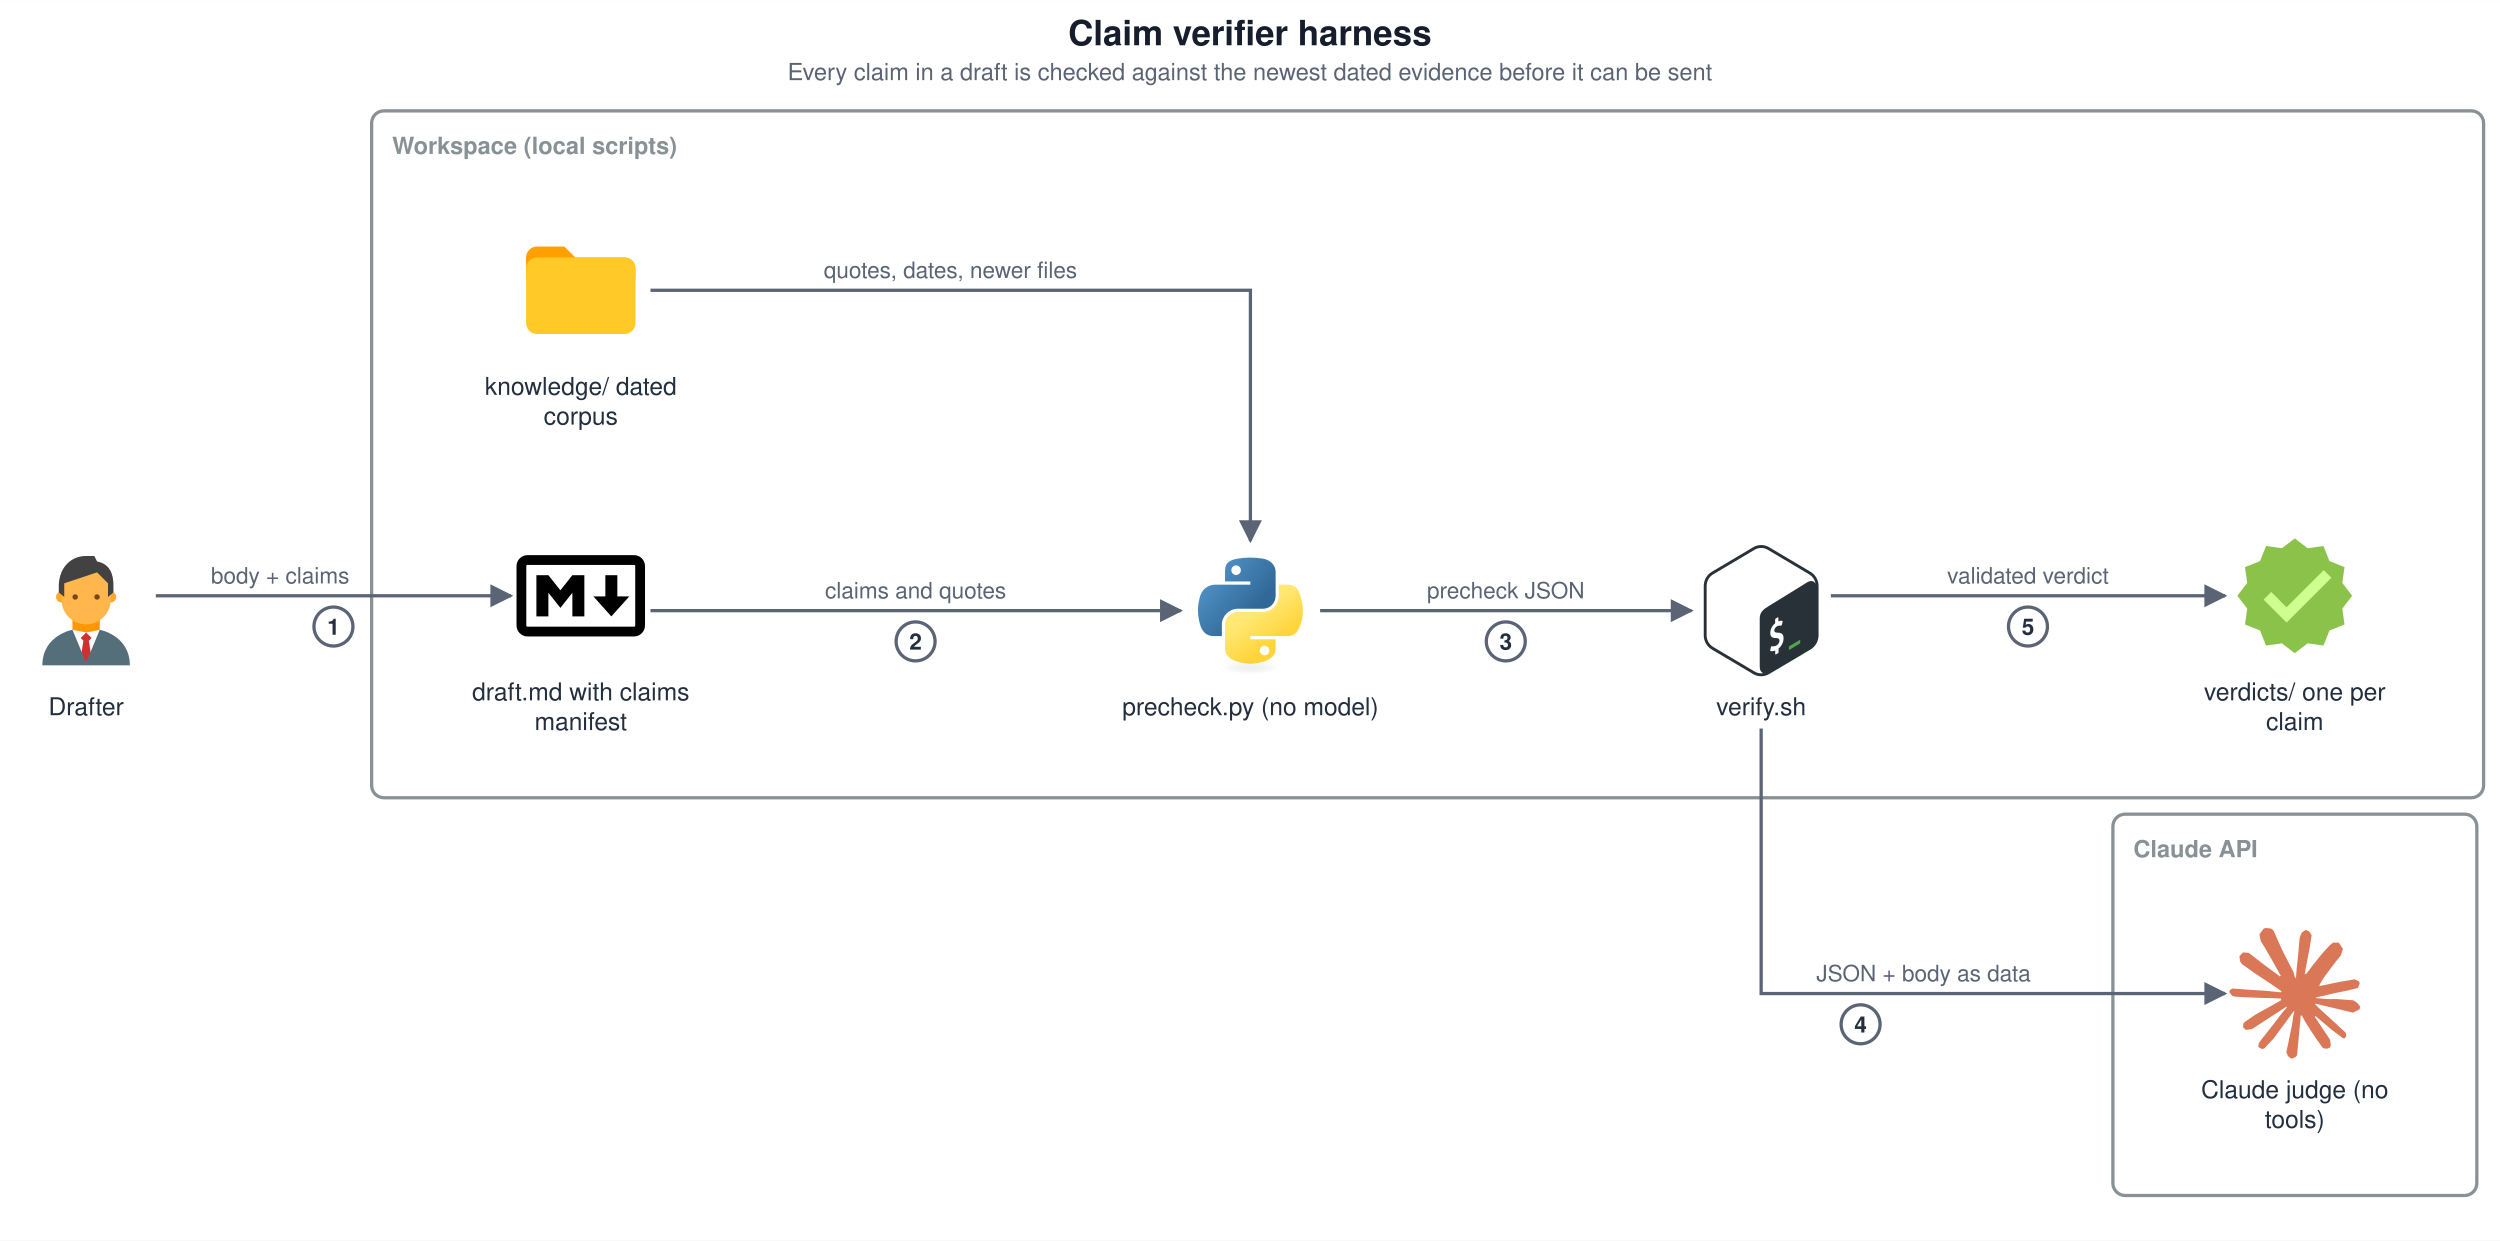
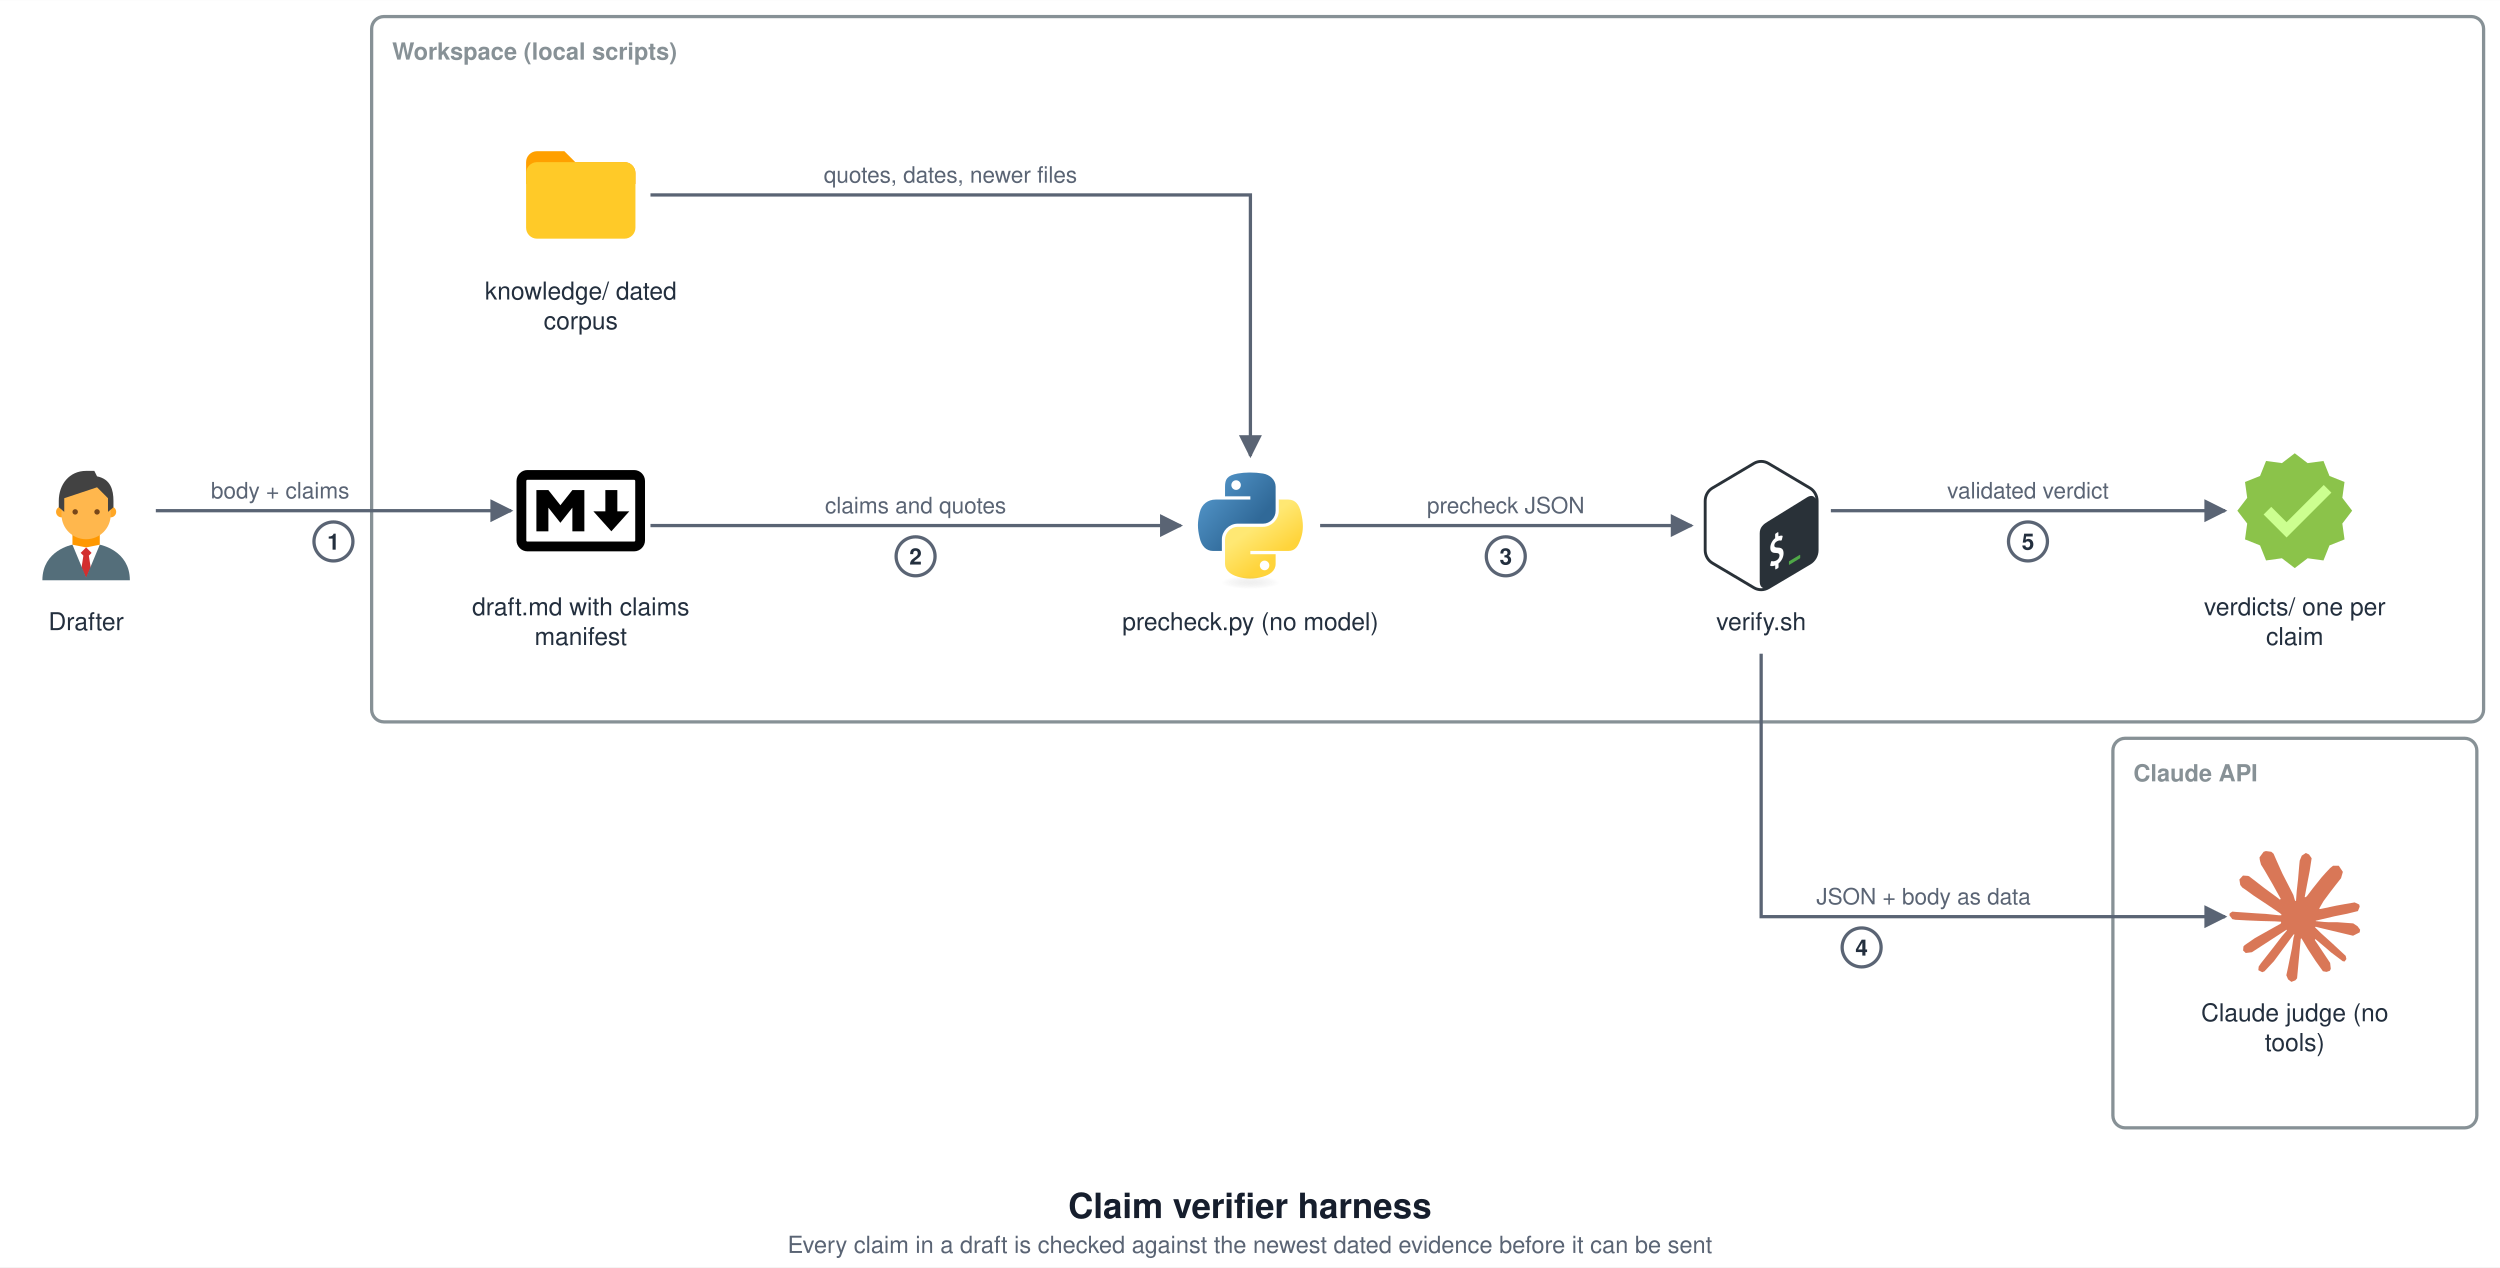
- <svg xmlns="http://www.w3.org/2000/svg" width="1219" height="605" viewBox="0 0 1219.30 605.00" font-family="Helvetica Neue, Helvetica, Arial, sans-serif">
+ <svg xmlns="http://www.w3.org/2000/svg" width="1219" height="618" viewBox="0 0 1219.30 618.00" font-family="Helvetica Neue, Helvetica, Arial, sans-serif">
  <rect width="100%" height="100%" fill="#FFFFFF" />
  <defs>
    <marker id="arw" viewBox="0 0 10 10" refX="9" refY="5" markerWidth="7" markerHeight="7" orient="auto-start-reverse">
      <path d="M0,0 L10,5 L0,10 z" fill="#5A6474" />
    </marker>
  </defs>
-   <text x="609.6" y="22" text-anchor="middle" font-size="17" font-weight="600" fill="#161E2D">Claim verifier harness</text>
-   <text x="609.6" y="39" text-anchor="middle" font-size="11.5" fill="#5A6474">Every claim in a draft is checked against the newest dated evidence before it can be sent</text>
-   <g transform="translate(0,46.00)">
-     <rect x="181.25" y="8.00" width="1030.05" height="335.00" rx="6" fill="none" stroke="#879196" stroke-width="1.6" />
-     <rect x="1030.50" y="351.00" width="177.50" height="186.00" rx="6" fill="none" stroke="#879196" stroke-width="1.6" />
-     <path d="M 76.00,244.50 L 249.25,244.50" fill="none" stroke="#5A6474" stroke-width="1.6" marker-end="url(#arw)" />
-     <path d="M 317.25,251.75 L 575.85,251.75" fill="none" stroke="#5A6474" stroke-width="1.6" marker-end="url(#arw)" />
-     <path d="M 317.25,95.50 L 609.85,95.50 L 609.85,217.75" fill="none" stroke="#5A6474" stroke-width="1.6" marker-end="url(#arw)" />
-     <path d="M 643.85,251.75 L 824.95,251.75" fill="none" stroke="#5A6474" stroke-width="1.6" marker-end="url(#arw)" />
-     <path d="M 858.95,309.25 L 858.95,438.50 L 1085.20,438.50" fill="none" stroke="#5A6474" stroke-width="1.6" marker-end="url(#arw)" />
-     <path d="M 892.95,244.50 L 1085.20,244.50" fill="none" stroke="#5A6474" stroke-width="1.6" marker-end="url(#arw)" />
-     <text x="136.64" y="238.50" text-anchor="middle" font-size="11.0" fill="#5A6474" stroke="#FFFFFF" stroke-width="4" stroke-linejoin="round" paint-order="stroke">body + claims</text>
-     <text x="446.55" y="245.75" text-anchor="middle" font-size="11.0" fill="#5A6474" stroke="#FFFFFF" stroke-width="4" stroke-linejoin="round" paint-order="stroke">claims and quotes</text>
-     <text x="463.55" y="89.50" text-anchor="middle" font-size="11.0" fill="#5A6474" stroke="#FFFFFF" stroke-width="4" stroke-linejoin="round" paint-order="stroke">quotes, dates, newer files</text>
-     <text x="734.40" y="245.75" text-anchor="middle" font-size="11.0" fill="#5A6474" stroke="#FFFFFF" stroke-width="4" stroke-linejoin="round" paint-order="stroke">precheck JSON</text>
-     <text x="938.14" y="432.50" text-anchor="middle" font-size="11.0" fill="#5A6474" stroke="#FFFFFF" stroke-width="4" stroke-linejoin="round" paint-order="stroke">JSON + body as data</text>
-     <text x="989.08" y="238.50" text-anchor="middle" font-size="11.0" fill="#5A6474" stroke="#FFFFFF" stroke-width="4" stroke-linejoin="round" paint-order="stroke">validated verdict</text>
+   <text x="609.6" y="594.0" text-anchor="middle" font-size="17" font-weight="600" fill="#161E2D">Claim verifier harness</text>
+   <text x="609.6" y="611.0" text-anchor="middle" font-size="11.5" fill="#5A6474">Every claim in a draft is checked against the newest dated evidence before it can be sent</text>
+   <g transform="translate(0,0.00)">
+     <rect x="181.25" y="8.00" width="1030.05" height="344.00" rx="6" fill="none" stroke="#879196" stroke-width="1.6" />
+     <rect x="1030.50" y="360.00" width="177.50" height="190.00" rx="6" fill="none" stroke="#879196" stroke-width="1.6" />
+     <path d="M 76.00,249.00 L 249.25,249.00" fill="none" stroke="#5A6474" stroke-width="1.6" marker-end="url(#arw)" />
+     <path d="M 317.25,256.25 L 575.85,256.25" fill="none" stroke="#5A6474" stroke-width="1.6" marker-end="url(#arw)" />
+     <path d="M 317.25,95.00 L 609.85,95.00 L 609.85,222.25" fill="none" stroke="#5A6474" stroke-width="1.6" marker-end="url(#arw)" />
+     <path d="M 643.85,256.25 L 824.95,256.25" fill="none" stroke="#5A6474" stroke-width="1.6" marker-end="url(#arw)" />
+     <path d="M 858.95,318.75 L 858.95,447.00 L 1085.20,447.00" fill="none" stroke="#5A6474" stroke-width="1.6" marker-end="url(#arw)" />
+     <path d="M 892.95,249.00 L 1085.20,249.00" fill="none" stroke="#5A6474" stroke-width="1.6" marker-end="url(#arw)" />
+     <text x="136.64" y="243.00" text-anchor="middle" font-size="11.0" fill="#5A6474" stroke="#FFFFFF" stroke-width="4" stroke-linejoin="round" paint-order="stroke">body + claims</text>
+     <text x="446.55" y="250.25" text-anchor="middle" font-size="11.0" fill="#5A6474" stroke="#FFFFFF" stroke-width="4" stroke-linejoin="round" paint-order="stroke">claims and quotes</text>
+     <text x="463.55" y="89.00" text-anchor="middle" font-size="11.0" fill="#5A6474" stroke="#FFFFFF" stroke-width="4" stroke-linejoin="round" paint-order="stroke">quotes, dates, newer files</text>
+     <text x="734.40" y="250.25" text-anchor="middle" font-size="11.0" fill="#5A6474" stroke="#FFFFFF" stroke-width="4" stroke-linejoin="round" paint-order="stroke">precheck JSON</text>
+     <text x="938.14" y="441.00" text-anchor="middle" font-size="11.0" fill="#5A6474" stroke="#FFFFFF" stroke-width="4" stroke-linejoin="round" paint-order="stroke">JSON + body as data</text>
+     <text x="989.08" y="243.00" text-anchor="middle" font-size="11.0" fill="#5A6474" stroke="#FFFFFF" stroke-width="4" stroke-linejoin="round" paint-order="stroke">validated verdict</text>
    <text x="191.25" y="29.00" font-size="11.5" font-weight="600" fill="#879196" stroke="#FFFFFF" stroke-width="4" stroke-linejoin="round" paint-order="stroke">Workspace (local scripts)</text>
-     <text x="1040.50" y="372.00" font-size="11.5" font-weight="600" fill="#879196" stroke="#FFFFFF" stroke-width="4" stroke-linejoin="round" paint-order="stroke">Claude API</text>
-     <svg x="251.25" y="212.50" width="64.00" height="64.00" viewBox="0 0 128 128" overflow="visible">
+     <text x="1040.50" y="381.00" font-size="11.5" font-weight="600" fill="#879196" stroke="#FFFFFF" stroke-width="4" stroke-linejoin="round" paint-order="stroke">Claude API</text>
+     <svg x="251.25" y="217.00" width="64.00" height="64.00" viewBox="0 0 128 128" overflow="visible">
      <path d="M11.95 24.348c-5.836 0-10.618 4.867-10.618 10.681v57.942c0 5.814 4.782 10.681 10.617 10.681h104.102c5.835 0 10.617-4.867 10.617-10.681V35.03c0-5.814-4.783-10.681-10.617-10.681H14.898l-.002-.002zm-.007 9.543h104.108c.625 0 1.076.423 1.076 1.14v57.94c0 .717-.453 1.14-1.076 1.14H11.949c-.623 0-1.076-.423-1.076-1.14V35.029c0-.715.451-1.135 1.07-1.138" color="#000" />
      <path d="M20.721 84.1V43.9H32.42l11.697 14.78L55.81 43.9h11.696v40.2H55.81V61.044l-11.694 14.78l-11.698-14.78V84.1H20.722zm73.104 0L76.28 64.591h11.697V43.9h11.698v20.69h11.698zm0 0" />
    </svg>
-     <text x="283.25" y="295.50" text-anchor="middle" font-size="12.0" fill="#232F3E" stroke="#FFFFFF" stroke-width="4" stroke-linejoin="round" paint-order="stroke">draft.md with claims</text>
-     <text x="283.25" y="310.00" text-anchor="middle" font-size="12.0" fill="#232F3E" stroke="#FFFFFF" stroke-width="4" stroke-linejoin="round" paint-order="stroke">manifest</text>
-     <svg x="251.25" y="63.50" width="64.00" height="64.00" viewBox="0 0 48 48" overflow="visible">
+     <text x="283.25" y="300.00" text-anchor="middle" font-size="12.0" fill="#232F3E" stroke="#FFFFFF" stroke-width="4" stroke-linejoin="round" paint-order="stroke">draft.md with claims</text>
+     <text x="283.25" y="314.50" text-anchor="middle" font-size="12.0" fill="#232F3E" stroke="#FFFFFF" stroke-width="4" stroke-linejoin="round" paint-order="stroke">manifest</text>
+     <svg x="251.25" y="63.00" width="64.00" height="64.00" viewBox="0 0 48 48" overflow="visible">
      <path fill="#FFA000" d="M40 12H22l-4-4H8c-2.2 0-4 1.8-4 4v8h40v-4c0-2.2-1.8-4-4-4" />
      <path fill="#FFCA28" d="M40 12H8c-2.2 0-4 1.8-4 4v20c0 2.2 1.8 4 4 4h32c2.2 0 4-1.8 4-4V16c0-2.2-1.8-4-4-4" />
    </svg>
-     <text x="283.25" y="146.50" text-anchor="middle" font-size="12.0" fill="#232F3E" stroke="#FFFFFF" stroke-width="4" stroke-linejoin="round" paint-order="stroke">knowledge/ dated</text>
-     <text x="283.25" y="161.00" text-anchor="middle" font-size="12.0" fill="#232F3E" stroke="#FFFFFF" stroke-width="4" stroke-linejoin="round" paint-order="stroke">corpus</text>
-     <svg x="577.85" y="219.75" width="64.00" height="64.00" viewBox="0 0 128 128" overflow="visible">
-       <linearGradient id="n46685-SVGtryZab8W" x1="70.252" x2="170.659" y1="1237.476" y2="1151.089" gradientTransform="matrix(.563 0 0 -.568 -29.215 707.817)" gradientUnits="userSpaceOnUse">
+     <text x="283.25" y="146.00" text-anchor="middle" font-size="12.0" fill="#232F3E" stroke="#FFFFFF" stroke-width="4" stroke-linejoin="round" paint-order="stroke">knowledge/ dated</text>
+     <text x="283.25" y="160.50" text-anchor="middle" font-size="12.0" fill="#232F3E" stroke="#FFFFFF" stroke-width="4" stroke-linejoin="round" paint-order="stroke">corpus</text>
+     <svg x="577.85" y="224.25" width="64.00" height="64.00" viewBox="0 0 128 128" overflow="visible">
+       <linearGradient id="n37891-SVGtryZab8W" x1="70.252" x2="170.659" y1="1237.476" y2="1151.089" gradientTransform="matrix(.563 0 0 -.568 -29.215 707.817)" gradientUnits="userSpaceOnUse">
        <stop offset="0" stop-color="#5a9fd4" />
        <stop offset="1" stop-color="#306998" />
      </linearGradient>
-       <linearGradient id="n46685-SVGe9yX9dAA" x1="209.474" x2="173.62" y1="1098.811" y2="1149.537" gradientTransform="matrix(.563 0 0 -.568 -29.215 707.817)" gradientUnits="userSpaceOnUse">
+       <linearGradient id="n37891-SVGe9yX9dAA" x1="209.474" x2="173.62" y1="1098.811" y2="1149.537" gradientTransform="matrix(.563 0 0 -.568 -29.215 707.817)" gradientUnits="userSpaceOnUse">
        <stop offset="0" stop-color="#ffd43b" />
        <stop offset="1" stop-color="#ffe873" />
      </linearGradient>
-       <path fill="url(#n46685-SVGtryZab8W)" d="M63.391 1.988c-4.222.02-8.252.379-11.8 1.007c-10.45 1.846-12.346 5.71-12.346 12.837v9.411h24.693v3.137H29.977c-7.176 0-13.46 4.313-15.426 12.521c-2.268 9.405-2.368 15.275 0 25.096c1.755 7.311 5.947 12.519 13.124 12.519h8.491V67.234c0-8.151 7.051-15.34 15.426-15.34h24.665c6.866 0 12.346-5.654 12.346-12.548V15.833c0-6.693-5.646-11.72-12.346-12.837c-4.244-.706-8.645-1.027-12.866-1.008M50.037 9.557c2.55 0 4.634 2.117 4.634 4.721c0 2.593-2.083 4.69-4.634 4.69c-2.56 0-4.633-2.097-4.633-4.69c-.001-2.604 2.073-4.721 4.633-4.721" transform="translate(0 10.26)" />
-       <path fill="url(#n46685-SVGe9yX9dAA)" d="M91.682 28.38v10.966c0 8.5-7.208 15.655-15.426 15.655H51.591c-6.756 0-12.346 5.783-12.346 12.549v23.515c0 6.691 5.818 10.628 12.346 12.547c7.816 2.297 15.312 2.713 24.665 0c6.216-1.801 12.346-5.423 12.346-12.547v-9.412H63.938v-3.138h37.012c7.176 0 9.852-5.005 12.348-12.519c2.578-7.735 2.467-15.174 0-25.096c-1.774-7.145-5.161-12.521-12.348-12.521h-9.268zM77.809 87.927c2.561 0 4.634 2.097 4.634 4.692c0 2.602-2.074 4.719-4.634 4.719c-2.55 0-4.633-2.117-4.633-4.719c0-2.595 2.083-4.692 4.633-4.692" transform="translate(0 10.26)" />
-       <radialGradient id="n46685-SVGda693d3X" cx="1825.678" cy="444.45" r="26.743" gradientTransform="matrix(0 -.24 -1.055 0 532.979 557.576)" gradientUnits="userSpaceOnUse">
+       <path fill="url(#n37891-SVGtryZab8W)" d="M63.391 1.988c-4.222.02-8.252.379-11.8 1.007c-10.45 1.846-12.346 5.71-12.346 12.837v9.411h24.693v3.137H29.977c-7.176 0-13.46 4.313-15.426 12.521c-2.268 9.405-2.368 15.275 0 25.096c1.755 7.311 5.947 12.519 13.124 12.519h8.491V67.234c0-8.151 7.051-15.34 15.426-15.34h24.665c6.866 0 12.346-5.654 12.346-12.548V15.833c0-6.693-5.646-11.72-12.346-12.837c-4.244-.706-8.645-1.027-12.866-1.008M50.037 9.557c2.55 0 4.634 2.117 4.634 4.721c0 2.593-2.083 4.69-4.634 4.69c-2.56 0-4.633-2.097-4.633-4.69c-.001-2.604 2.073-4.721 4.633-4.721" transform="translate(0 10.26)" />
+       <path fill="url(#n37891-SVGe9yX9dAA)" d="M91.682 28.38v10.966c0 8.5-7.208 15.655-15.426 15.655H51.591c-6.756 0-12.346 5.783-12.346 12.549v23.515c0 6.691 5.818 10.628 12.346 12.547c7.816 2.297 15.312 2.713 24.665 0c6.216-1.801 12.346-5.423 12.346-12.547v-9.412H63.938v-3.138h37.012c7.176 0 9.852-5.005 12.348-12.519c2.578-7.735 2.467-15.174 0-25.096c-1.774-7.145-5.161-12.521-12.348-12.521h-9.268zM77.809 87.927c2.561 0 4.634 2.097 4.634 4.692c0 2.602-2.074 4.719-4.634 4.719c-2.55 0-4.633-2.117-4.633-4.719c0-2.595 2.083-4.692 4.633-4.692" transform="translate(0 10.26)" />
+       <radialGradient id="n37891-SVGda693d3X" cx="1825.678" cy="444.45" r="26.743" gradientTransform="matrix(0 -.24 -1.055 0 532.979 557.576)" gradientUnits="userSpaceOnUse">
        <stop offset="0" stop-color="#b8b8b8" stop-opacity=".498" />
        <stop offset="1" stop-color="#7f7f7f" stop-opacity="0" />
      </radialGradient>
-       <path fill="url(#n46685-SVGda693d3X)" d="M97.309 119.597c0 3.543-14.816 6.416-33.091 6.416c-18.276 0-33.092-2.873-33.092-6.416s14.815-6.417 33.092-6.417c18.275 0 33.091 2.872 33.091 6.417" opacity=".444" />
+       <path fill="url(#n37891-SVGda693d3X)" d="M97.309 119.597c0 3.543-14.816 6.416-33.091 6.416c-18.276 0-33.092-2.873-33.092-6.416s14.815-6.417 33.092-6.417c18.275 0 33.091 2.872 33.091 6.417" opacity=".444" />
    </svg>
-     <text x="609.85" y="302.75" text-anchor="middle" font-size="12.0" fill="#232F3E" stroke="#FFFFFF" stroke-width="4" stroke-linejoin="round" paint-order="stroke">precheck.py (no model)</text>
-     <svg x="826.95" y="219.75" width="64.00" height="64.00" viewBox="0 0 128 128" overflow="visible">
+     <text x="609.85" y="307.25" text-anchor="middle" font-size="12.0" fill="#232F3E" stroke="#FFFFFF" stroke-width="4" stroke-linejoin="round" paint-order="stroke">precheck.py (no model)</text>
+     <svg x="826.95" y="224.25" width="64.00" height="64.00" viewBox="0 0 128 128" overflow="visible">
      <path fill="#293138" d="M112.205 26.129L71.8 2.142A15.3 15.3 0 0 0 64.005 0c-2.688 0-5.386.717-7.796 2.152L15.795 26.14C10.976 28.999 8 34.289 8 40.018v47.975c0 5.729 2.967 11.019 7.796 13.878L56.2 125.858A15.2 15.2 0 0 0 63.995 128a15.3 15.3 0 0 0 7.796-2.142l40.414-23.987c4.819-2.86 7.796-8.16 7.796-13.878V40.007c0-5.718-2.967-11.019-7.796-13.878m-31.29 74.907l.063 3.448c0 .418-.267.889-.588 1.06l-2.046 1.178c-.321.16-.6-.032-.6-.45l-.032-3.394c-1.745.728-3.523.9-4.647.45c-.214-.086-.31-.397-.225-.76l.739-3.117c.064-.246.193-.493.364-.643a.7.7 0 0 1 .193-.139c.117-.064.235-.075.332-.032c1.22.407 2.773.214 4.272-.535c1.907-.964 3.18-2.913 3.16-4.84c-.022-1.757-.964-2.474-3.267-2.496c-2.934.01-5.675-.567-5.718-4.894c-.032-3.555 1.81-7.26 4.744-9.595l-.032-3.48c0-.428.257-.9.589-1.07l1.98-1.264c.322-.161.6.042.6.46l.033 3.48c1.456-.578 2.72-.738 3.865-.47c.247.063.364.406.257.802l-.77 3.084a1.4 1.4 0 0 1-.354.622a.8.8 0 0 1-.203.15c-.108.053-.204.064-.3.053c-.525-.118-1.767-.385-3.727.6c-2.056 1.038-2.773 2.827-2.763 4.155c.022 1.585.825 2.066 3.63 2.11c3.738.063 5.344 1.691 5.387 5.45c.053 3.684-1.917 7.657-4.937 10.077zm28.206-64.787L70.89 59.86c-4.765 2.784-8.278 5.911-8.288 11.662v47.107c0 3.437 1.392 5.665 3.523 6.318a13 13 0 0 1-2.12.204c-2.239 0-4.445-.61-6.383-1.757L17.219 99.408c-3.951-2.345-6.403-6.725-6.403-11.426V40.007c0-4.7 2.452-9.08 6.403-11.426L57.634 4.594a12.56 12.56 0 0 1 6.382-1.756c2.238 0 4.444.61 6.382 1.756l40.415 23.987c3.33 1.981 5.579 5.397 6.21 9.242c-1.36-2.86-4.38-3.63-7.902-1.574" />
      <path fill="#4fa847" d="m101.614 92.619l-10.066 6.018c-.268.16-.46.332-.46.653v2.635c0 .32.214.46.481.3l10.216-6.212c.268-.16.31-.45.31-.77v-2.324c0-.322-.213-.45-.481-.3" />
    </svg>
-     <text x="858.95" y="302.75" text-anchor="middle" font-size="12.0" fill="#232F3E" stroke="#FFFFFF" stroke-width="4" stroke-linejoin="round" paint-order="stroke">verify.sh</text>
-     <svg x="1087.20" y="212.50" width="64.00" height="64.00" viewBox="0 0 48 48" overflow="visible">
+     <text x="858.95" y="307.25" text-anchor="middle" font-size="12.0" fill="#232F3E" stroke="#FFFFFF" stroke-width="4" stroke-linejoin="round" paint-order="stroke">verify.sh</text>
+     <svg x="1087.20" y="217.00" width="64.00" height="64.00" viewBox="0 0 48 48" overflow="visible">
      <path fill="#8BC34A" d="m24 3l4.7 3.6l5.8-.8l2.2 5.5l5.5 2.2l-.8 5.8L45 24l-3.6 4.7l.8 5.8l-5.5 2.2l-2.2 5.5l-5.8-.8L24 45l-4.7-3.6l-5.8.8l-2.2-5.5l-5.5-2.2l.8-5.8L3 24l3.6-4.7l-.8-5.8l5.5-2.2l2.2-5.5l5.8.8z" />
      <path fill="#CCFF90" d="M34.6 14.6L21 28.2l-5.6-5.6l-2.8 2.8l8.4 8.4l16.4-16.4z" />
    </svg>
-     <text x="1119.20" y="295.50" text-anchor="middle" font-size="12.0" fill="#232F3E" stroke="#FFFFFF" stroke-width="4" stroke-linejoin="round" paint-order="stroke">verdicts/ one per</text>
-     <text x="1119.20" y="310.00" text-anchor="middle" font-size="12.0" fill="#232F3E" stroke="#FFFFFF" stroke-width="4" stroke-linejoin="round" paint-order="stroke">claim</text>
-     <svg x="1087.20" y="406.50" width="64.00" height="64.00" viewBox="0 0 256 257" overflow="visible">
+     <text x="1119.20" y="300.00" text-anchor="middle" font-size="12.0" fill="#232F3E" stroke="#FFFFFF" stroke-width="4" stroke-linejoin="round" paint-order="stroke">verdicts/ one per</text>
+     <text x="1119.20" y="314.50" text-anchor="middle" font-size="12.0" fill="#232F3E" stroke="#FFFFFF" stroke-width="4" stroke-linejoin="round" paint-order="stroke">claim</text>
+     <svg x="1087.20" y="415.00" width="64.00" height="64.00" viewBox="0 0 256 257" overflow="visible">
      <path fill="#d97757" d="m50.228 170.321l50.357-28.257l.843-2.463l-.843-1.361h-2.462l-8.426-.518l-28.775-.778l-24.952-1.037l-24.175-1.296l-6.092-1.297L0 125.796l.583-3.759l5.12-3.434l7.324.648l16.202 1.101l24.304 1.685l17.629 1.037l26.118 2.722h4.148l.583-1.685l-1.426-1.037l-1.101-1.037l-25.147-17.045l-27.22-18.017l-14.258-10.37l-7.713-5.25l-3.888-4.925l-1.685-10.758l7-7.713l9.397.649l2.398.648l9.527 7.323l20.35 15.75L94.817 91.9l3.889 3.24l1.555-1.102l.195-.777l-1.75-2.917l-14.453-26.118l-15.425-26.572l-6.87-11.018l-1.814-6.61c-.648-2.723-1.102-4.991-1.102-7.778l7.972-10.823L71.42 0l10.63 1.426l4.472 3.888l6.61 15.101l10.694 23.786l16.591 32.34l4.861 9.592l2.592 8.879l.973 2.722h1.685v-1.556l1.36-18.211l2.528-22.36l2.463-28.776l.843-8.1l4.018-9.722l7.971-5.25l6.222 2.981l5.12 7.324l-.713 4.73l-3.046 19.768l-5.962 30.98l-3.889 20.739h2.268l2.593-2.593l10.499-13.934l17.628-22.036l7.778-8.749l9.073-9.657l5.833-4.601h11.018l8.1 12.055l-3.628 12.443l-11.342 14.388l-9.398 12.184l-13.48 18.147l-8.426 14.518l.778 1.166l2.01-.194l30.46-6.481l16.462-2.982l19.637-3.37l8.88 4.148l.971 4.213l-3.5 8.62l-20.998 5.184l-24.628 4.926l-36.682 8.685l-.454.324l.519.648l16.526 1.555l7.065.389h17.304l32.21 2.398l8.426 5.574l5.055 6.805l-.843 5.184l-12.962 6.611l-17.498-4.148l-40.83-9.721l-14-3.5h-1.944v1.167l11.666 11.406l21.387 19.314l26.767 24.887l1.36 6.157l-3.434 4.86l-3.63-.518l-23.526-17.693l-9.073-7.972l-20.545-17.304h-1.36v1.814l4.73 6.935l25.017 37.59l1.296 11.536l-1.814 3.76l-6.481 2.268l-7.13-1.297l-14.647-20.544l-15.1-23.138l-12.185-20.739l-1.49.843l-7.194 77.448l-3.37 3.953l-7.778 2.981l-6.48-4.925l-3.436-7.972l3.435-15.749l4.148-20.544l3.37-16.333l3.046-20.285l1.815-6.74l-.13-.454l-1.49.194l-15.295 20.999l-23.267 31.433l-18.406 19.702l-4.407 1.75l-7.648-3.954l.713-7.064l4.277-6.286l25.47-32.405l15.36-20.092l9.917-11.6l-.065-1.686h-.583L44.07 198.125l-12.055 1.555l-5.185-4.86l.648-7.972l2.463-2.593l20.35-13.999z" />
    </svg>
-     <text x="1119.20" y="489.50" text-anchor="middle" font-size="12.0" fill="#232F3E" stroke="#FFFFFF" stroke-width="4" stroke-linejoin="round" paint-order="stroke">Claude judge (no</text>
-     <text x="1119.20" y="504.00" text-anchor="middle" font-size="12.0" fill="#232F3E" stroke="#FFFFFF" stroke-width="4" stroke-linejoin="round" paint-order="stroke">tools)</text>
-     <svg x="10.00" y="219.75" width="64.00" height="64.00" viewBox="0 0 48 48" overflow="visible">
+     <text x="1119.20" y="498.00" text-anchor="middle" font-size="12.0" fill="#232F3E" stroke="#FFFFFF" stroke-width="4" stroke-linejoin="round" paint-order="stroke">Claude judge (no</text>
+     <text x="1119.20" y="512.50" text-anchor="middle" font-size="12.0" fill="#232F3E" stroke="#FFFFFF" stroke-width="4" stroke-linejoin="round" paint-order="stroke">tools)</text>
+     <svg x="10.00" y="224.25" width="64.00" height="64.00" viewBox="0 0 48 48" overflow="visible">
      <path fill="#FF9800" d="m24 37l-5-6v-6h10v6z" />
      <g fill="#FFA726">
        <circle cx="33" cy="19" r="2" />
        <circle cx="15" cy="19" r="2" />
      </g>
      <path fill="#FFB74D" d="M33 13c0-7.6-18-5-18 0v7c0 5 4 9 9 9s9-4 9-9z" />
      <path fill="#424242" d="M24 4c-6.1 0-10 4.9-10 11v2.3l2 1.7v-5l12-4l4 4v5l2-1.7V15c0-4-1-8-6-9l-1-2z" />
      <g fill="#784719">
        <circle cx="28" cy="19" r="1" />
        <circle cx="20" cy="19" r="1" />
      </g>
      <path fill="#fff" d="m24 43l-5-12l5 1l5-1z" />
      <path fill="#D32F2F" d="m23 35l-.7 4.5l1.7 4l1.7-4L25 35l1-1l-2-2l-2 2z" />
      <path fill="#546E7A" d="m29 31l-5 12l-5-12S8 33 8 44h32c0-11-11-13-11-13" />
    </svg>
-     <text x="42.00" y="302.75" text-anchor="middle" font-size="12.0" fill="#232F3E" stroke="#FFFFFF" stroke-width="4" stroke-linejoin="round" paint-order="stroke">Drafter</text>
-     <circle cx="162.63" cy="259.50" r="9.5" fill="#FFFFFF" stroke="#5A6474" stroke-width="1.6" />
-     <text x="162.63" y="263.50" text-anchor="middle" font-size="11" font-weight="600" fill="#232F3E">1</text>
-     <circle cx="446.55" cy="266.75" r="9.5" fill="#FFFFFF" stroke="#5A6474" stroke-width="1.6" />
-     <text x="446.55" y="270.75" text-anchor="middle" font-size="11" font-weight="600" fill="#232F3E">2</text>
-     <circle cx="734.40" cy="266.75" r="9.5" fill="#FFFFFF" stroke="#5A6474" stroke-width="1.6" />
-     <text x="734.40" y="270.75" text-anchor="middle" font-size="11" font-weight="600" fill="#232F3E">3</text>
-     <circle cx="907.45" cy="453.50" r="9.5" fill="#FFFFFF" stroke="#5A6474" stroke-width="1.6" />
-     <text x="907.45" y="457.50" text-anchor="middle" font-size="11" font-weight="600" fill="#232F3E">4</text>
-     <circle cx="989.08" cy="259.50" r="9.5" fill="#FFFFFF" stroke="#5A6474" stroke-width="1.6" />
-     <text x="989.08" y="263.50" text-anchor="middle" font-size="11" font-weight="600" fill="#232F3E">5</text>
+     <text x="42.00" y="307.25" text-anchor="middle" font-size="12.0" fill="#232F3E" stroke="#FFFFFF" stroke-width="4" stroke-linejoin="round" paint-order="stroke">Drafter</text>
+     <circle cx="162.63" cy="264.00" r="9.5" fill="#FFFFFF" stroke="#5A6474" stroke-width="1.6" />
+     <text x="162.63" y="268.00" text-anchor="middle" font-size="11" font-weight="600" fill="#232F3E">1</text>
+     <circle cx="446.55" cy="271.25" r="9.5" fill="#FFFFFF" stroke="#5A6474" stroke-width="1.6" />
+     <text x="446.55" y="275.25" text-anchor="middle" font-size="11" font-weight="600" fill="#232F3E">2</text>
+     <circle cx="734.40" cy="271.25" r="9.5" fill="#FFFFFF" stroke="#5A6474" stroke-width="1.6" />
+     <text x="734.40" y="275.25" text-anchor="middle" font-size="11" font-weight="600" fill="#232F3E">3</text>
+     <circle cx="907.95" cy="462.00" r="9.5" fill="#FFFFFF" stroke="#5A6474" stroke-width="1.6" />
+     <text x="907.95" y="466.00" text-anchor="middle" font-size="11" font-weight="600" fill="#232F3E">4</text>
+     <circle cx="989.08" cy="264.00" r="9.5" fill="#FFFFFF" stroke="#5A6474" stroke-width="1.6" />
+     <text x="989.08" y="268.00" text-anchor="middle" font-size="11" font-weight="600" fill="#232F3E">5</text>
  </g>
</svg>
